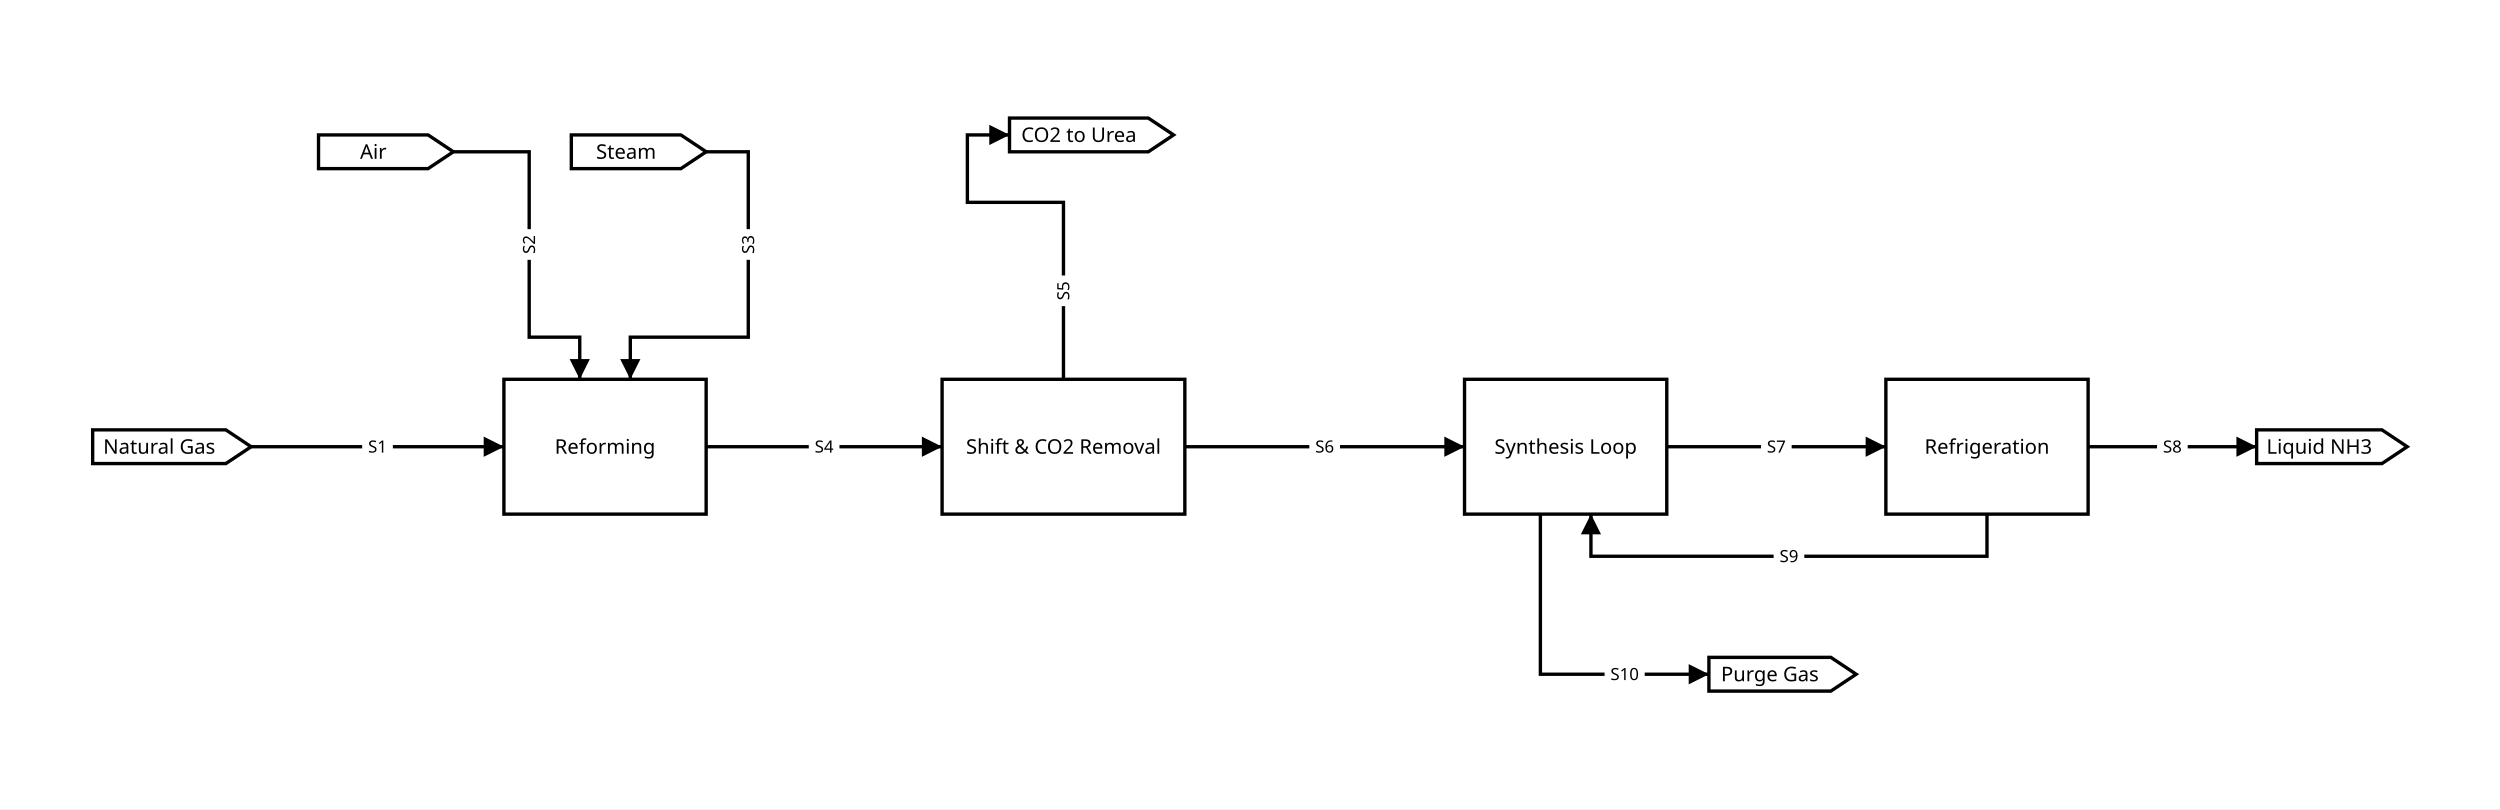
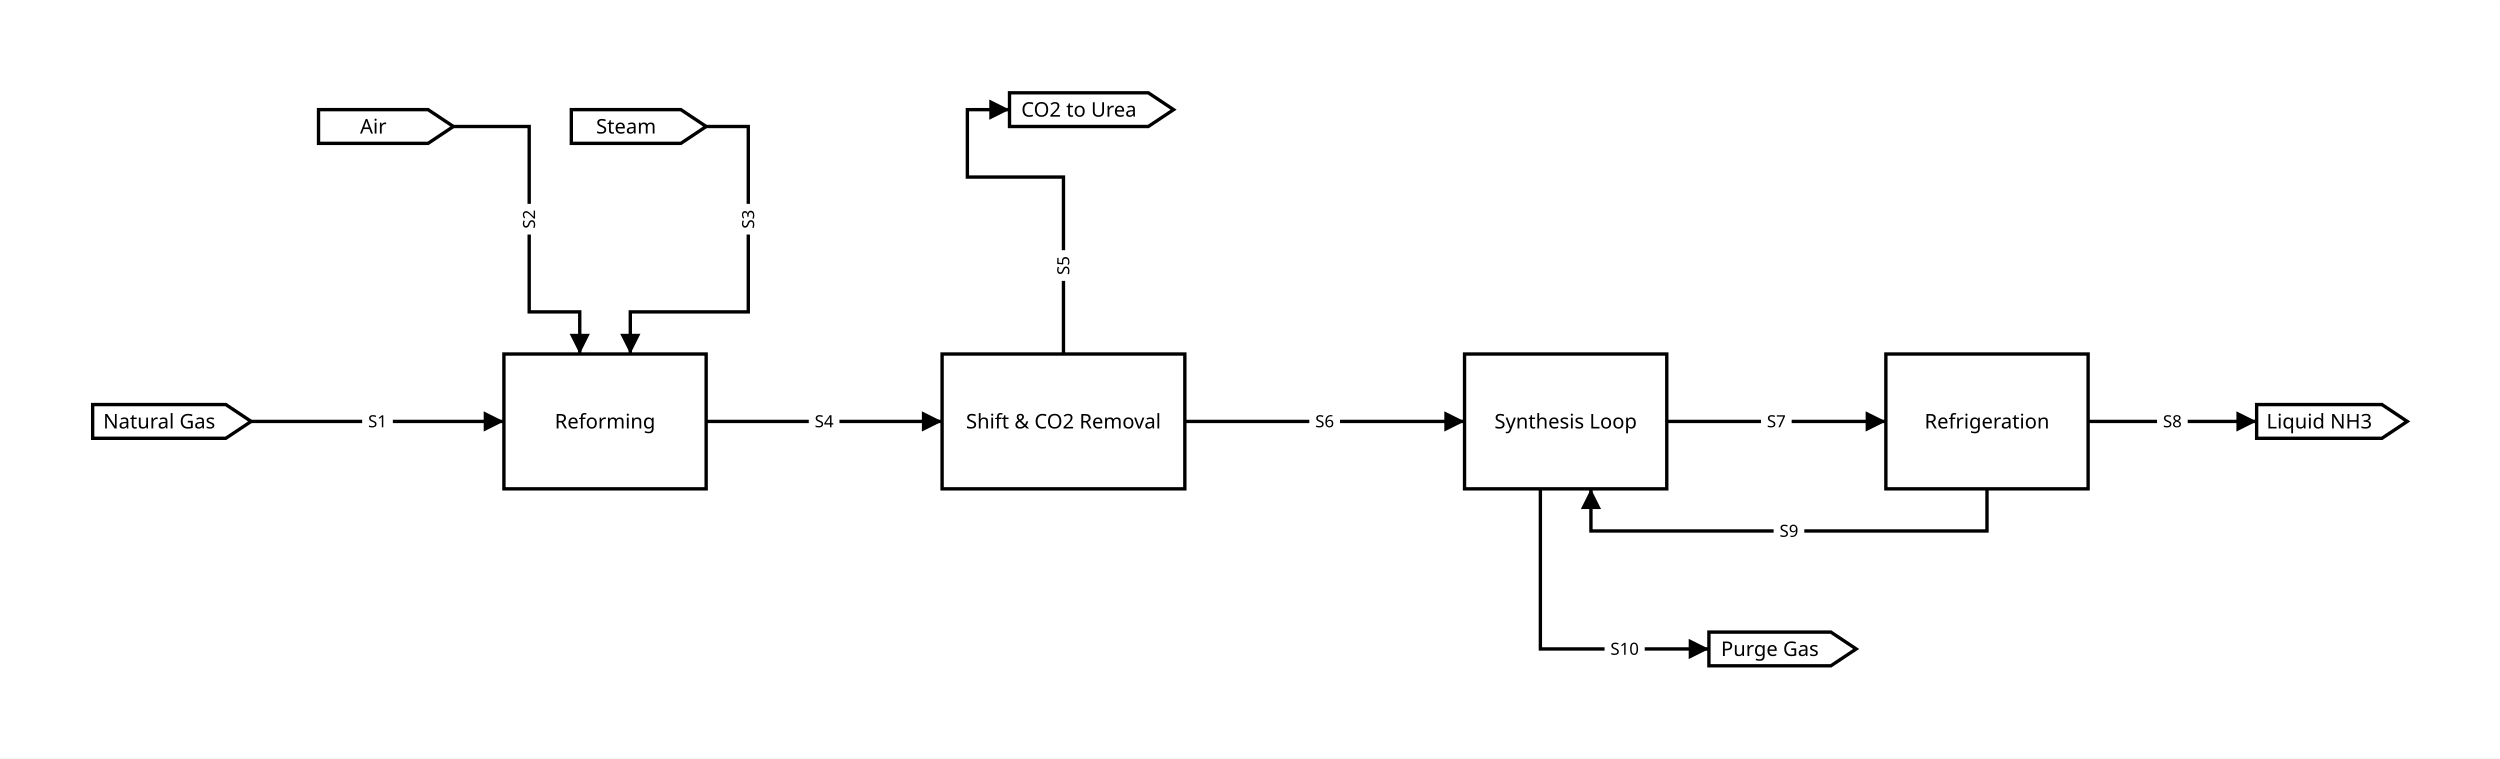
- <svg xmlns="http://www.w3.org/2000/svg" width="1483" height="480" viewBox="-39.0 115.0 1483.4 480.0">
-   <rect x="-39.0" y="115.0" width="1483.4" height="480.0" fill="white" />
+ <svg xmlns="http://www.w3.org/2000/svg" width="1483" height="450" viewBox="-39.0 130.0 1483.4 450.0">
+   <rect x="-39.0" y="130.0" width="1483.4" height="450.0" fill="white" />
  <defs>
    <marker id="arrow_black" viewBox="0 0 10 10" refX="10" refY="5" markerWidth="12" markerHeight="12" markerUnits="userSpaceOnUse" orient="auto-start-reverse">
      <path d="M 0 0 L 10 5 L 0 10 z" fill="black" />
    </marker>
    <symbol id="sym_block_120x80" viewBox="0 0 120.0 80.0" overflow="visible">
      <rect x="0" y="0" width="120" height="80" fill="none" stroke="black" stroke-width="2" />
    </symbol>
    <symbol id="sym_block_144.036x80" viewBox="0 0 144.036 80.0" overflow="visible">
      <rect x="0" y="0" width="144.036" height="80" fill="none" stroke="black" stroke-width="2" />
    </symbol>
  </defs>
  <g id="units">
    <use href="#sym_block_120x80" x="260" y="340" width="120.0" height="80.0" />
    <use href="#sym_block_144.036x80" x="520" y="340" width="144.036" height="80.0" />
    <use href="#sym_block_120x80" x="830" y="340" width="120.0" height="80.0" />
    <use href="#sym_block_120x80" x="1080" y="340" width="120.0" height="80.0" />
    <polygon points="15.98,370.0 95.0,370.0 110.0,380.0 95.0,390.0 15.98,390.0" fill="transparent" stroke="black" stroke-width="2" />
    <text x="55.49" y="380.0" font-family="sans-serif" font-size="12" text-anchor="middle" dominant-baseline="middle">Natural Gas</text>
    <polygon points="150.0,195.0 215.0,195.0 230.0,205.0 215.0,215.0 150.0,215.0" fill="transparent" stroke="black" stroke-width="2" />
    <text x="182.5" y="205.0" font-family="sans-serif" font-size="12" text-anchor="middle" dominant-baseline="middle">Air</text>
    <polygon points="300.0,195.0 365.0,195.0 380.0,205.0 365.0,215.0 300.0,215.0" fill="transparent" stroke="black" stroke-width="2" />
    <text x="332.5" y="205.0" font-family="sans-serif" font-size="12" text-anchor="middle" dominant-baseline="middle">Steam</text>
    <polygon points="560.0,185.0 642.356,185.0 657.356,195.0 642.356,205.0 560.0,205.0" fill="transparent" stroke="black" stroke-width="2" />
    <text x="601.178" y="195.0" font-family="sans-serif" font-size="12" text-anchor="middle" dominant-baseline="middle">CO2 to Urea</text>
    <polygon points="1300.0,370.0 1374.352,370.0 1389.352,380.0 1374.352,390.0 1300.0,390.0" fill="transparent" stroke="black" stroke-width="2" />
    <text x="1337.176" y="380.0" font-family="sans-serif" font-size="12" text-anchor="middle" dominant-baseline="middle">Liquid NH3</text>
    <polygon points="975.0,505.0 1047.36,505.0 1062.36,515.0 1047.36,525.0 975.0,525.0" fill="transparent" stroke="black" stroke-width="2" />
    <text x="1011.18" y="515.0" font-family="sans-serif" font-size="12" text-anchor="middle" dominant-baseline="middle">Purge Gas</text>
  </g>
  <g id="streams">
    <path d="M 110.0,380.0 L 260.0,380.0" fill="none" stroke="black" stroke-width="2" marker-end="url(#arrow_black)" />
    <path d="M 230.0,205.0 L 275.0,205.0 L 275.0,315.0 L 305.0,315.0 L 305.0,340.0" fill="none" stroke="black" stroke-width="2" marker-end="url(#arrow_black)" />
    <path d="M 380.0,205.0 L 405.0,205.0 L 405.0,315.0 L 335.0,315.0 L 335.0,340.0" fill="none" stroke="black" stroke-width="2" marker-end="url(#arrow_black)" />
    <path d="M 380.0,380.0 L 520.0,380.0" fill="none" stroke="black" stroke-width="2" marker-end="url(#arrow_black)" />
    <path d="M 592.018,340.0 L 592.018,235.0 L 535.0,235.0 L 535.0,195.0 L 560.0,195.0" fill="none" stroke="black" stroke-width="2" marker-end="url(#arrow_black)" />
    <path d="M 664.036,380.0 L 830.0,380.0" fill="none" stroke="black" stroke-width="2" marker-end="url(#arrow_black)" />
    <path d="M 950.0,380.0 L 1080.0,380.0" fill="none" stroke="black" stroke-width="2" marker-end="url(#arrow_black)" />
    <path d="M 1200.0,380.0 L 1300.0,380.0" fill="none" stroke="black" stroke-width="2" marker-end="url(#arrow_black)" />
    <path d="M 1140.0,420.0 L 1140.0,445.0 L 905.0,445.0 L 905.0,420.0" fill="none" stroke="black" stroke-width="2" marker-end="url(#arrow_black)" />
    <path d="M 875.0,420.0 L 875.0,515.0 L 975.0,515.0" fill="none" stroke="black" stroke-width="2" marker-end="url(#arrow_black)" />
    <rect x="175.9" y="373.5" width="18.2" height="13.0" fill="white" />
    <text x="185.0" y="380.0" font-family="sans-serif" font-size="10" text-anchor="middle" dominant-baseline="middle" fill="black">S1</text>
    <rect x="268.5" y="250.9" width="13.0" height="18.2" fill="white" />
    <text x="275.0" y="260.0" font-family="sans-serif" font-size="10" text-anchor="middle" dominant-baseline="middle" fill="black" transform="rotate(-90, 275.0, 260.0)">S2</text>
    <rect x="398.5" y="250.9" width="13.0" height="18.2" fill="white" />
    <text x="405.0" y="260.0" font-family="sans-serif" font-size="10" text-anchor="middle" dominant-baseline="middle" fill="black" transform="rotate(-90, 405.0, 260.0)">S3</text>
    <rect x="440.9" y="373.5" width="18.2" height="13.0" fill="white" />
    <text x="450.0" y="380.0" font-family="sans-serif" font-size="10" text-anchor="middle" dominant-baseline="middle" fill="black">S4</text>
    <rect x="585.5" y="278.4" width="13.0" height="18.2" fill="white" />
    <text x="592.0" y="287.5" font-family="sans-serif" font-size="10" text-anchor="middle" dominant-baseline="middle" fill="black" transform="rotate(-90, 592.0, 287.5)">S5</text>
    <rect x="737.9" y="373.5" width="18.2" height="13.0" fill="white" />
    <text x="747.0" y="380.0" font-family="sans-serif" font-size="10" text-anchor="middle" dominant-baseline="middle" fill="black">S6</text>
    <rect x="1005.9" y="373.5" width="18.2" height="13.0" fill="white" />
    <text x="1015.0" y="380.0" font-family="sans-serif" font-size="10" text-anchor="middle" dominant-baseline="middle" fill="black">S7</text>
    <rect x="1240.9" y="373.5" width="18.2" height="13.0" fill="white" />
    <text x="1250.0" y="380.0" font-family="sans-serif" font-size="10" text-anchor="middle" dominant-baseline="middle" fill="black">S8</text>
    <rect x="1013.4" y="438.5" width="18.2" height="13.0" fill="white" />
    <text x="1022.5" y="445.0" font-family="sans-serif" font-size="10" text-anchor="middle" dominant-baseline="middle" fill="black">S9</text>
    <rect x="913.1" y="508.5" width="23.8" height="13.0" fill="white" />
    <text x="925.0" y="515.0" font-family="sans-serif" font-size="10" text-anchor="middle" dominant-baseline="middle" fill="black">S10</text>
  </g>
  <g id="unit_labels">
    <text x="320.0" y="380.0" font-family="sans-serif" font-size="12" text-anchor="middle" dominant-baseline="middle">Reforming</text>
    <text x="592.018" y="380.0" font-family="sans-serif" font-size="12" text-anchor="middle" dominant-baseline="middle">Shift &amp; CO2 Removal</text>
    <text x="890.0" y="380.0" font-family="sans-serif" font-size="12" text-anchor="middle" dominant-baseline="middle">Synthesis Loop</text>
    <text x="1140.0" y="380.0" font-family="sans-serif" font-size="12" text-anchor="middle" dominant-baseline="middle">Refrigeration</text>
  </g>
</svg>
